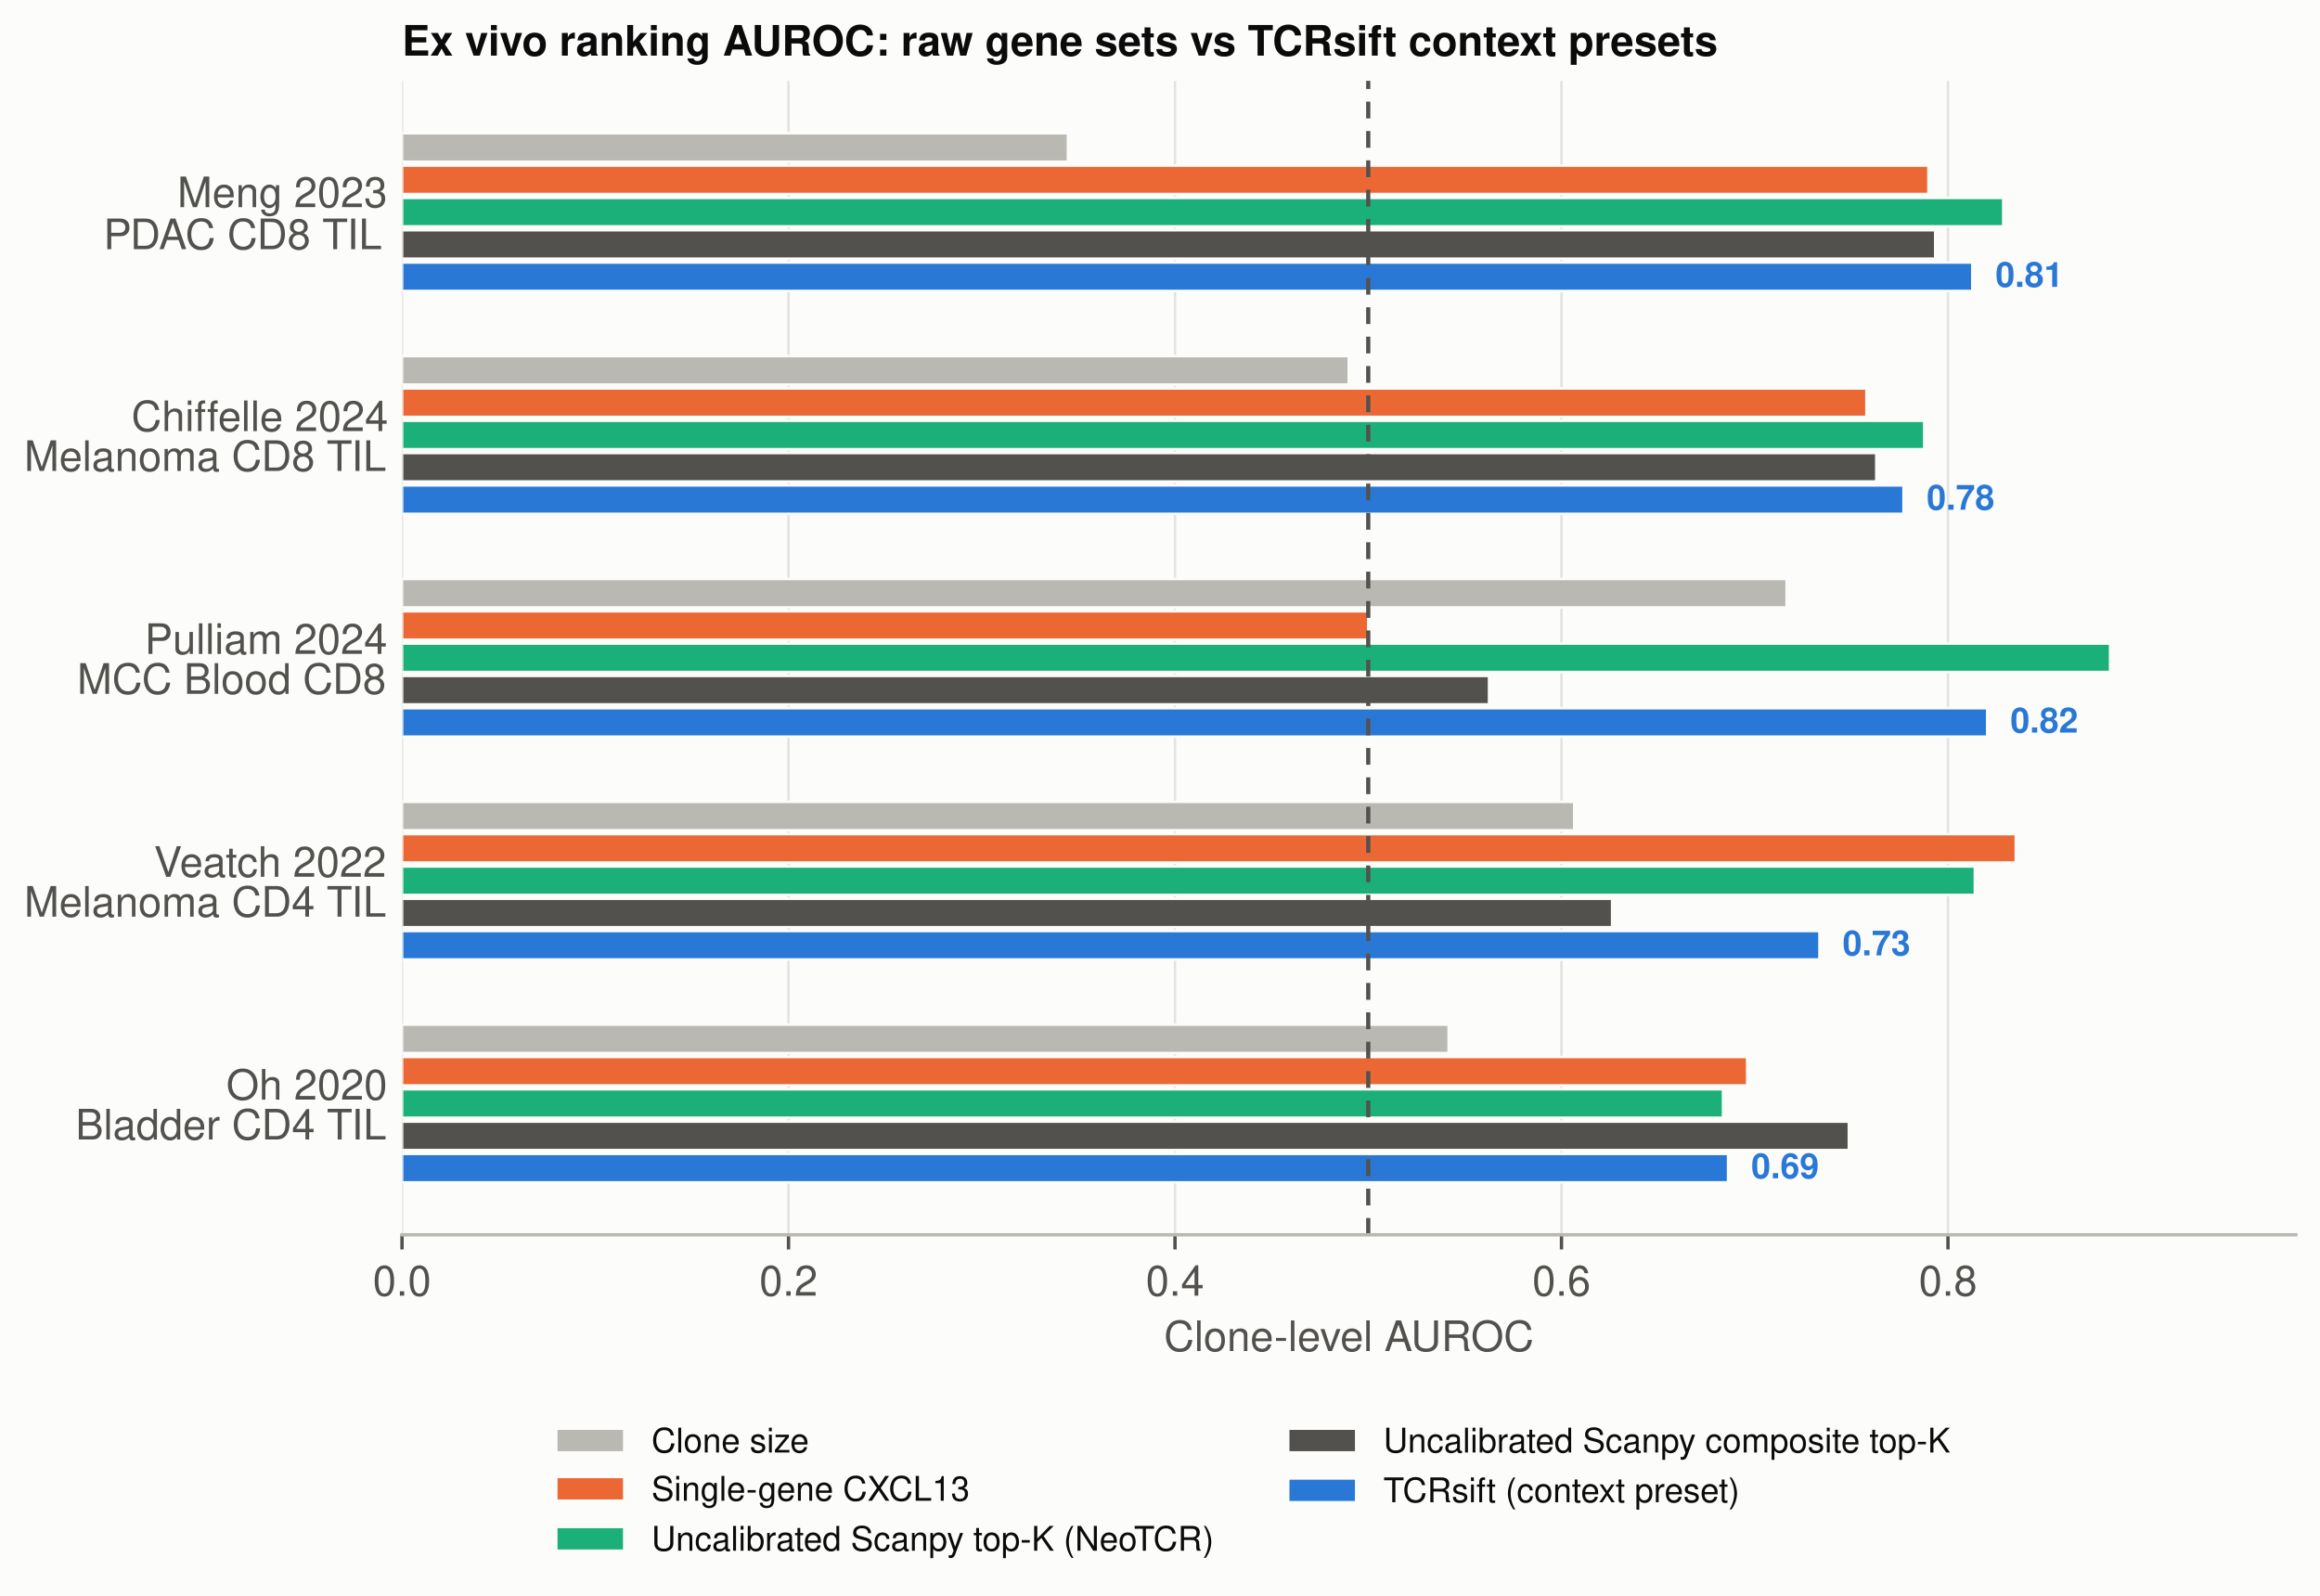
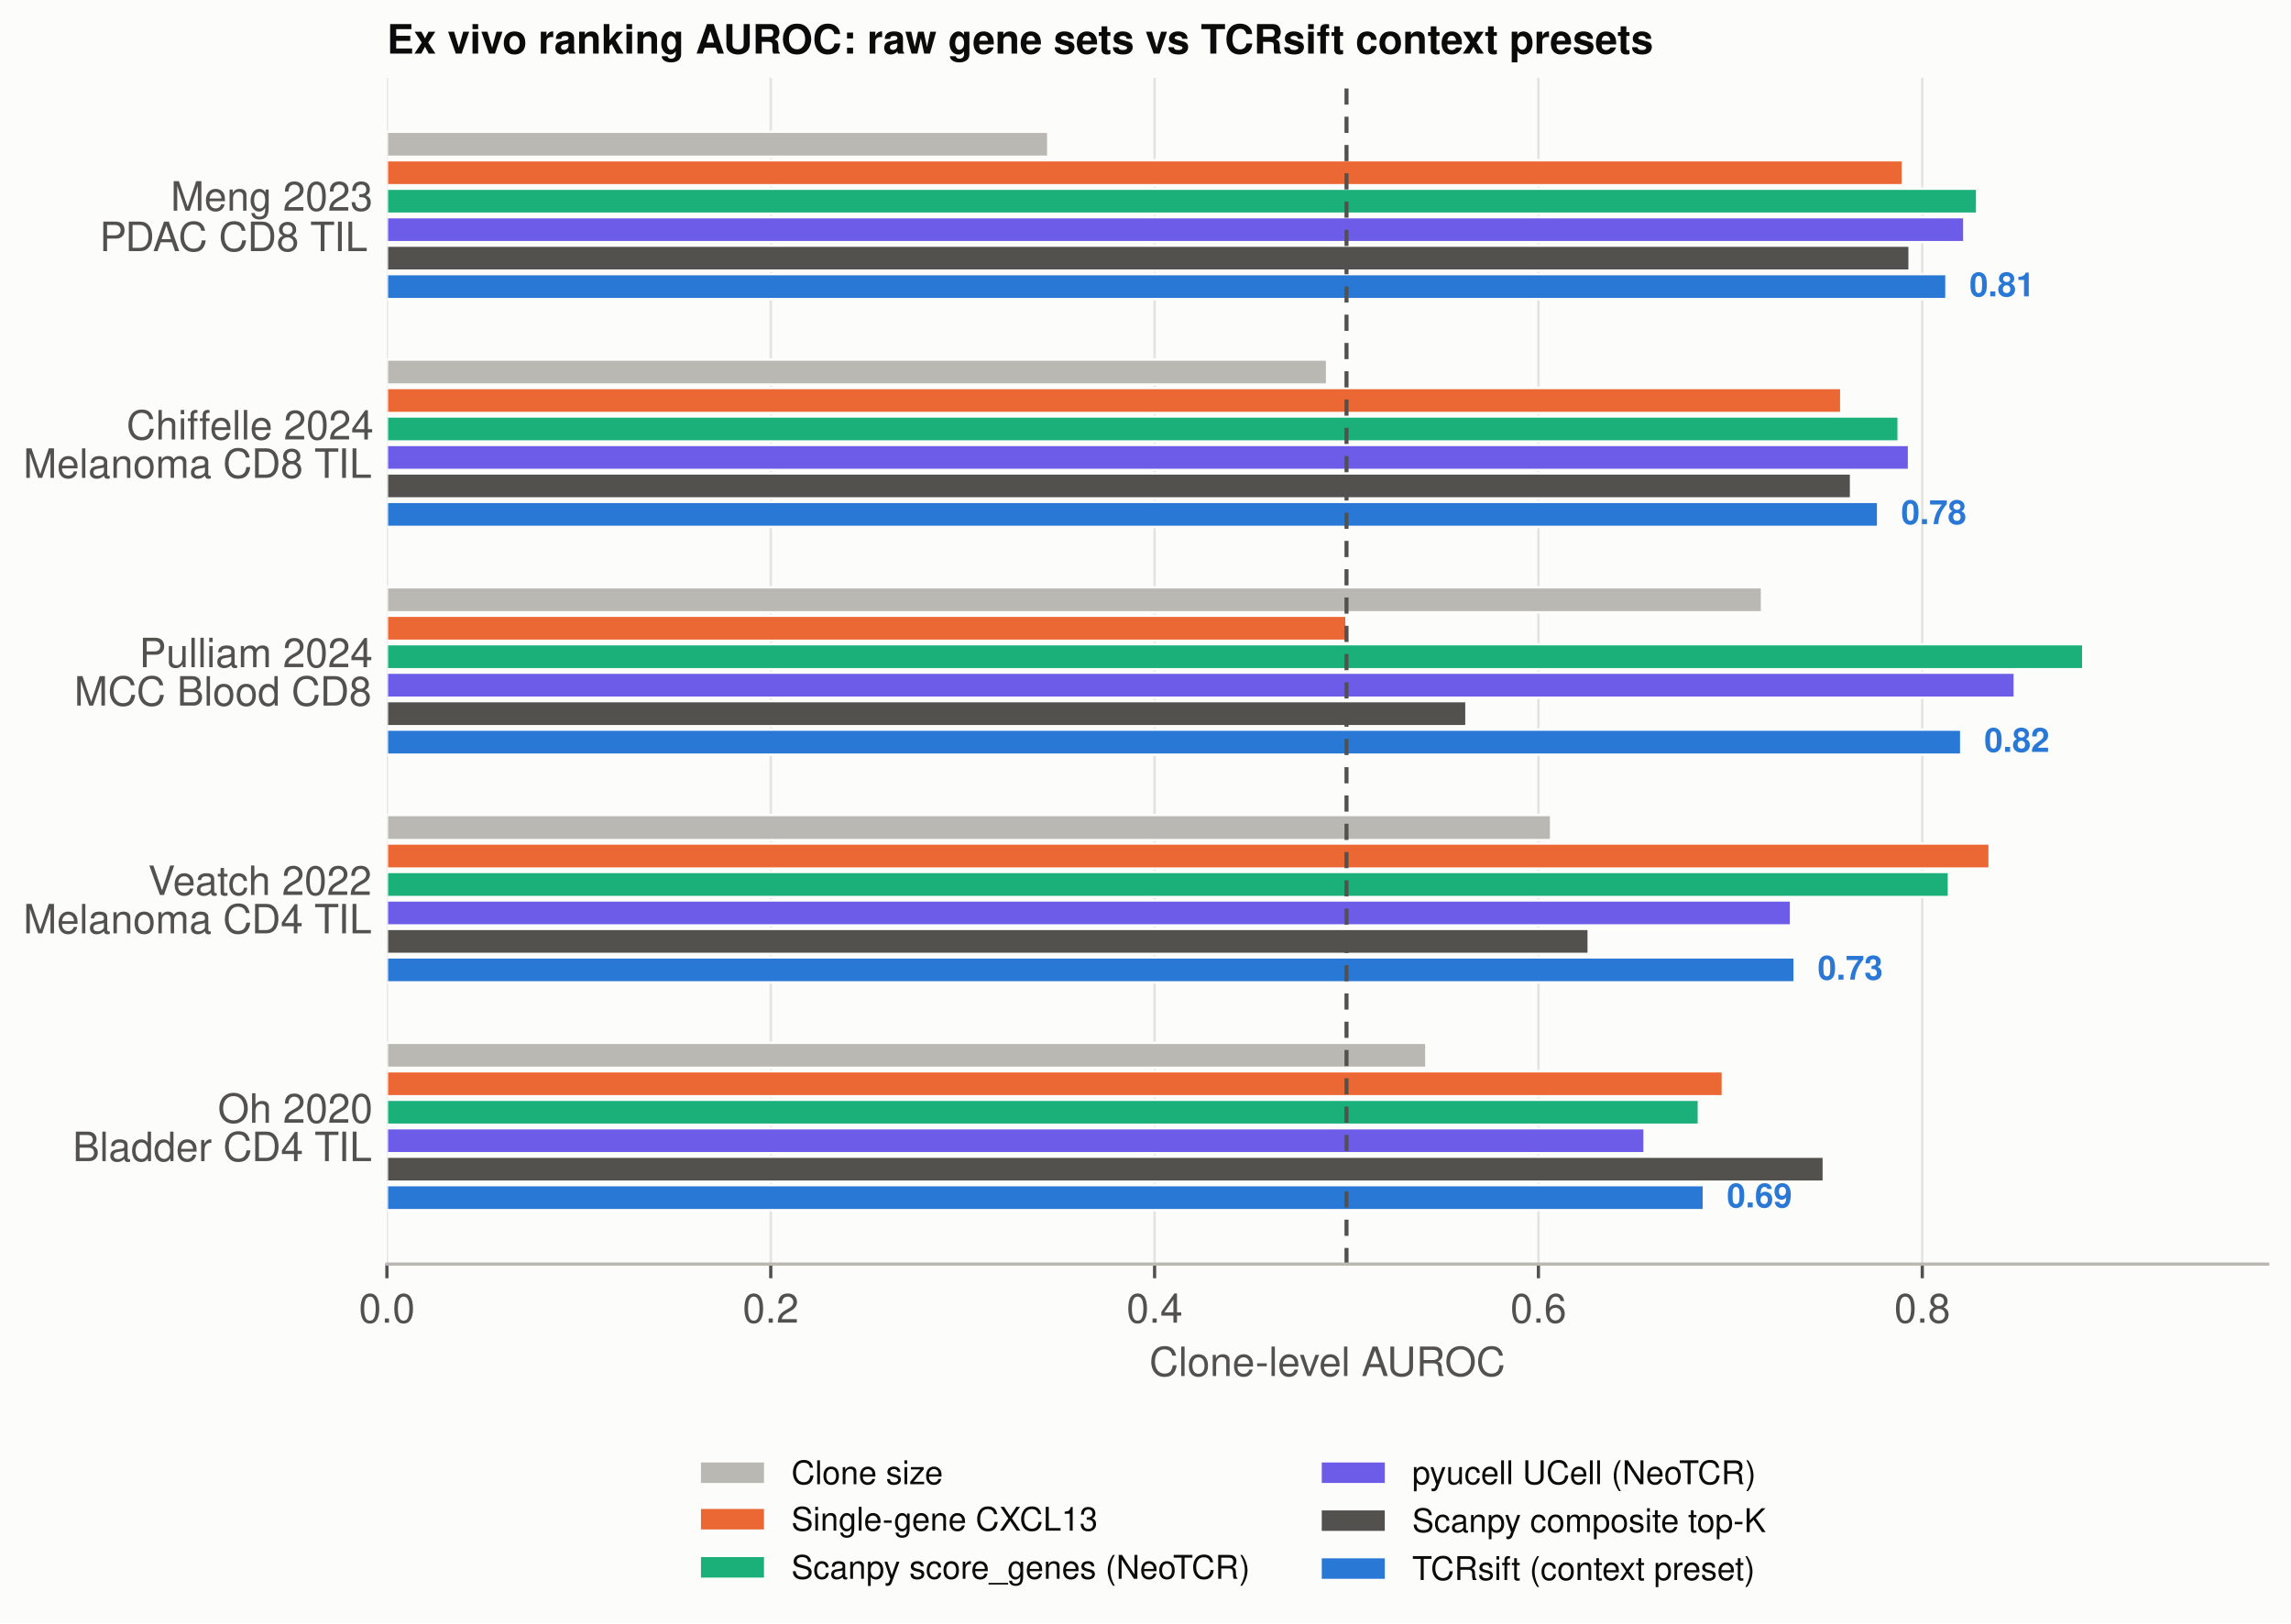
- <svg xmlns="http://www.w3.org/2000/svg" xmlns:xlink="http://www.w3.org/1999/xlink" width="552.72pt" height="380.223pt" viewBox="0 0 552.72 380.223" version="1.1">
+ <svg xmlns="http://www.w3.org/2000/svg" xmlns:xlink="http://www.w3.org/1999/xlink" width="567.12pt" height="401.777pt" viewBox="0 0 567.12 401.777" version="1.1">
  <defs>
    <style type="text/css">*{stroke-linejoin: round; stroke-linecap: butt}</style>
  </defs>
  <g id="figure_1">
    <g id="patch_1">
-       <path d="M 0 380.223  L 552.72 380.223  L 552.72 -0  L 0 -0  z " style="fill: #fcfcfb" />
+       <path d="M 0 401.777  L 567.12 401.777  L 567.12 0  L 0 0  z " style="fill: #fcfcfb" />
    </g>
    <g id="axes_1">
      <g id="patch_2">
-         <path d="M 95.779 294.21  L 546.96 294.21  L 546.96 19.26  L 95.779 19.26  z " style="fill: #fcfcfb" />
+         <path d="M 95.779 312.892  L 561.36 312.892  L 561.36 19.26  L 95.779 19.26  z " style="fill: #fcfcfb" />
      </g>
      <g id="matplotlib.axis_1">
        <g id="xtick_1">
          <g id="line2d_1">
-             <path d="M 95.779 294.21  L 95.779 19.26  " clip-path="url(#p4976c253c6)" style="fill: none; stroke: #e4e3df; stroke-width: 0.6; stroke-linecap: square" />
+             <path d="M 95.779 312.892  L 95.779 19.26  " clip-path="url(#p1e1d6f959b)" style="fill: none; stroke: #e4e3df; stroke-width: 0.6; stroke-linecap: square" />
          </g>
          <g id="line2d_2">
            <defs>
              <path id="mc6937c2ae9" d="M 0 0  L 0 3.5  " style="stroke: #52514e; stroke-width: 0.8" />
            </defs>
            <g>
-               <use xlink:href="#mc6937c2ae9" x="95.779" y="294.21" style="fill: #52514e; stroke: #52514e; stroke-width: 0.8" />
+               <use xlink:href="#mc6937c2ae9" x="95.779" y="312.892" style="fill: #52514e; stroke: #52514e; stroke-width: 0.8" />
            </g>
          </g>
          <g id="text_1">
-             <text style="font-size: 10px; font-family: 'Helvetica', 'Arial', 'DejaVu Sans'; text-anchor: middle; fill: #52514e" x="95.779" y="308.71" transform="rotate(-0 95.77875 308.7105)">0.0</text>
+             <text style="font-size: 10px; font-family: 'Helvetica', 'Arial', 'DejaVu Sans'; text-anchor: middle; fill: #52514e" x="95.779" y="327.392" transform="rotate(-0 95.77875 327.3921)">0.0</text>
          </g>
        </g>
        <g id="xtick_2">
          <g id="line2d_3">
-             <path d="M 187.856 294.21  L 187.856 19.26  " clip-path="url(#p4976c253c6)" style="fill: none; stroke: #e4e3df; stroke-width: 0.6; stroke-linecap: square" />
+             <path d="M 190.795 312.892  L 190.795 19.26  " clip-path="url(#p1e1d6f959b)" style="fill: none; stroke: #e4e3df; stroke-width: 0.6; stroke-linecap: square" />
          </g>
          <g id="line2d_4">
            <g>
-               <use xlink:href="#mc6937c2ae9" x="187.856" y="294.21" style="fill: #52514e; stroke: #52514e; stroke-width: 0.8" />
+               <use xlink:href="#mc6937c2ae9" x="190.795" y="312.892" style="fill: #52514e; stroke: #52514e; stroke-width: 0.8" />
            </g>
          </g>
          <g id="text_2">
-             <text style="font-size: 10px; font-family: 'Helvetica', 'Arial', 'DejaVu Sans'; text-anchor: middle; fill: #52514e" x="187.856" y="308.71" transform="rotate(-0 187.8565 308.7105)">0.2</text>
+             <text style="font-size: 10px; font-family: 'Helvetica', 'Arial', 'DejaVu Sans'; text-anchor: middle; fill: #52514e" x="190.795" y="327.392" transform="rotate(-0 190.7952 327.3921)">0.2</text>
          </g>
        </g>
        <g id="xtick_3">
          <g id="line2d_5">
-             <path d="M 279.934 294.21  L 279.934 19.26  " clip-path="url(#p4976c253c6)" style="fill: none; stroke: #e4e3df; stroke-width: 0.6; stroke-linecap: square" />
+             <path d="M 285.812 312.892  L 285.812 19.26  " clip-path="url(#p1e1d6f959b)" style="fill: none; stroke: #e4e3df; stroke-width: 0.6; stroke-linecap: square" />
          </g>
          <g id="line2d_6">
            <g>
-               <use xlink:href="#mc6937c2ae9" x="279.934" y="294.21" style="fill: #52514e; stroke: #52514e; stroke-width: 0.8" />
+               <use xlink:href="#mc6937c2ae9" x="285.812" y="312.892" style="fill: #52514e; stroke: #52514e; stroke-width: 0.8" />
            </g>
          </g>
          <g id="text_3">
-             <text style="font-size: 10px; font-family: 'Helvetica', 'Arial', 'DejaVu Sans'; text-anchor: middle; fill: #52514e" x="279.934" y="308.71" transform="rotate(-0 279.9342 308.7105)">0.4</text>
+             <text style="font-size: 10px; font-family: 'Helvetica', 'Arial', 'DejaVu Sans'; text-anchor: middle; fill: #52514e" x="285.812" y="327.392" transform="rotate(-0 285.8117 327.3921)">0.4</text>
          </g>
        </g>
        <g id="xtick_4">
          <g id="line2d_7">
-             <path d="M 372.012 294.21  L 372.012 19.26  " clip-path="url(#p4976c253c6)" style="fill: none; stroke: #e4e3df; stroke-width: 0.6; stroke-linecap: square" />
+             <path d="M 380.828 312.892  L 380.828 19.26  " clip-path="url(#p1e1d6f959b)" style="fill: none; stroke: #e4e3df; stroke-width: 0.6; stroke-linecap: square" />
          </g>
          <g id="line2d_8">
            <g>
-               <use xlink:href="#mc6937c2ae9" x="372.012" y="294.21" style="fill: #52514e; stroke: #52514e; stroke-width: 0.8" />
+               <use xlink:href="#mc6937c2ae9" x="380.828" y="312.892" style="fill: #52514e; stroke: #52514e; stroke-width: 0.8" />
            </g>
          </g>
          <g id="text_4">
-             <text style="font-size: 10px; font-family: 'Helvetica', 'Arial', 'DejaVu Sans'; text-anchor: middle; fill: #52514e" x="372.012" y="308.71" transform="rotate(-0 372.0119 308.7105)">0.6</text>
+             <text style="font-size: 10px; font-family: 'Helvetica', 'Arial', 'DejaVu Sans'; text-anchor: middle; fill: #52514e" x="380.828" y="327.392" transform="rotate(-0 380.8282 327.3921)">0.6</text>
          </g>
        </g>
        <g id="xtick_5">
          <g id="line2d_9">
-             <path d="M 464.09 294.21  L 464.09 19.26  " clip-path="url(#p4976c253c6)" style="fill: none; stroke: #e4e3df; stroke-width: 0.6; stroke-linecap: square" />
+             <path d="M 475.845 312.892  L 475.845 19.26  " clip-path="url(#p1e1d6f959b)" style="fill: none; stroke: #e4e3df; stroke-width: 0.6; stroke-linecap: square" />
          </g>
          <g id="line2d_10">
            <g>
-               <use xlink:href="#mc6937c2ae9" x="464.09" y="294.21" style="fill: #52514e; stroke: #52514e; stroke-width: 0.8" />
+               <use xlink:href="#mc6937c2ae9" x="475.845" y="312.892" style="fill: #52514e; stroke: #52514e; stroke-width: 0.8" />
            </g>
          </g>
          <g id="text_5">
-             <text style="font-size: 10px; font-family: 'Helvetica', 'Arial', 'DejaVu Sans'; text-anchor: middle; fill: #52514e" x="464.09" y="308.71" transform="rotate(-0 464.0896 308.7105)">0.8</text>
+             <text style="font-size: 10px; font-family: 'Helvetica', 'Arial', 'DejaVu Sans'; text-anchor: middle; fill: #52514e" x="475.845" y="327.392" transform="rotate(-0 475.8447 327.3921)">0.8</text>
          </g>
        </g>
        <g id="text_6">
-           <text style="font-size: 10px; font-family: 'Helvetica', 'Arial', 'DejaVu Sans'; text-anchor: middle; fill: #52514e" x="321.369" y="321.91" transform="rotate(-0 321.3691 321.9097)">Clone-level AUROC</text>
+           <text style="font-size: 10px; font-family: 'Helvetica', 'Arial', 'DejaVu Sans'; text-anchor: middle; fill: #52514e" x="328.569" y="340.591" transform="rotate(-0 328.5691 340.5913)">Clone-level AUROC</text>
        </g>
      </g>
      <g id="matplotlib.axis_2">
        <g id="ytick_1">
          <g id="line2d_11" />
          <g id="text_7">
-             <text style="font-size: 10px; font-family: 'Helvetica', 'Arial', 'DejaVu Sans'; fill: #52514e" transform="translate(42.24437 49.36242)">Meng 2023</text>
-             <text style="font-size: 10px; font-family: 'Helvetica', 'Arial', 'DejaVu Sans'; fill: #52514e" transform="translate(24.66156 59.37277)">PDAC CD8 TIL</text>
+             <text style="font-size: 10px; font-family: 'Helvetica', 'Arial', 'DejaVu Sans'; fill: #52514e" transform="translate(42.24437 52.14422)">Meng 2023</text>
+             <text style="font-size: 10px; font-family: 'Helvetica', 'Arial', 'DejaVu Sans'; fill: #52514e" transform="translate(24.66156 62.15457)">PDAC CD8 TIL</text>
          </g>
        </g>
        <g id="ytick_2">
          <g id="line2d_12" />
          <g id="text_8">
-             <text style="font-size: 10px; font-family: 'Helvetica', 'Arial', 'DejaVu Sans'; fill: #52514e" transform="translate(31.30531 102.7151)">Chiffelle 2024</text>
-             <text style="font-size: 10px; font-family: 'Helvetica', 'Arial', 'DejaVu Sans'; fill: #52514e" transform="translate(5.76 112.2122)">Melanoma CD8 TIL</text>
+             <text style="font-size: 10px; font-family: 'Helvetica', 'Arial', 'DejaVu Sans'; fill: #52514e" transform="translate(31.30531 108.7764)">Chiffelle 2024</text>
+             <text style="font-size: 10px; font-family: 'Helvetica', 'Arial', 'DejaVu Sans'; fill: #52514e" transform="translate(5.76 118.2735)">Melanoma CD8 TIL</text>
          </g>
        </g>
        <g id="ytick_3">
          <g id="line2d_13" />
          <g id="text_9">
-             <text style="font-size: 10px; font-family: 'Helvetica', 'Arial', 'DejaVu Sans'; fill: #52514e" transform="translate(34.46937 155.8112)">Pulliam 2024</text>
-             <text style="font-size: 10px; font-family: 'Helvetica', 'Arial', 'DejaVu Sans'; fill: #52514e" transform="translate(18.36938 165.3082)">MCC Blood CD8</text>
+             <text style="font-size: 10px; font-family: 'Helvetica', 'Arial', 'DejaVu Sans'; fill: #52514e" transform="translate(34.46937 165.152)">Pulliam 2024</text>
+             <text style="font-size: 10px; font-family: 'Helvetica', 'Arial', 'DejaVu Sans'; fill: #52514e" transform="translate(18.36938 174.649)">MCC Blood CD8</text>
          </g>
        </g>
        <g id="ytick_4">
          <g id="line2d_14" />
          <g id="text_10">
-             <text style="font-size: 10px; font-family: 'Helvetica', 'Arial', 'DejaVu Sans'; fill: #52514e" transform="translate(36.6725 208.9072)">Veatch 2022</text>
-             <text style="font-size: 10px; font-family: 'Helvetica', 'Arial', 'DejaVu Sans'; fill: #52514e" transform="translate(5.76 218.4043)">Melanoma CD4 TIL</text>
+             <text style="font-size: 10px; font-family: 'Helvetica', 'Arial', 'DejaVu Sans'; fill: #52514e" transform="translate(36.6725 221.5275)">Veatch 2022</text>
+             <text style="font-size: 10px; font-family: 'Helvetica', 'Arial', 'DejaVu Sans'; fill: #52514e" transform="translate(5.76 231.0246)">Melanoma CD4 TIL</text>
          </g>
        </g>
        <g id="ytick_5">
          <g id="line2d_15" />
          <g id="text_11">
-             <text style="font-size: 10px; font-family: 'Helvetica', 'Arial', 'DejaVu Sans'; fill: #52514e" transform="translate(53.91781 262.0033)">Oh 2020</text>
-             <text style="font-size: 10px; font-family: 'Helvetica', 'Arial', 'DejaVu Sans'; fill: #52514e" transform="translate(17.98031 271.5004)">Bladder CD4 TIL</text>
+             <text style="font-size: 10px; font-family: 'Helvetica', 'Arial', 'DejaVu Sans'; fill: #52514e" transform="translate(53.91781 277.9031)">Oh 2020</text>
+             <text style="font-size: 10px; font-family: 'Helvetica', 'Arial', 'DejaVu Sans'; fill: #52514e" transform="translate(17.98031 287.4001)">Bladder CD4 TIL</text>
          </g>
        </g>
      </g>
      <g id="patch_3">
-         <path d="M 95.779 38.533  L 254.429 38.533  L 254.429 31.758  L 95.779 31.758  z " clip-path="url(#p4976c253c6)" style="fill: #b9b8b2; stroke: #fcfcfb; stroke-width: 0.6; stroke-linejoin: miter" />
+         <path d="M 95.779 38.808  L 259.492 38.808  L 259.492 32.607  L 95.779 32.607  z " clip-path="url(#p1e1d6f959b)" style="fill: #b9b8b2; stroke: #fcfcfb; stroke-width: 0.6; stroke-linejoin: miter" />
      </g>
      <g id="patch_4">
-         <path d="M 95.779 91.629  L 321.323 91.629  L 321.323 84.854  L 95.779 84.854  z " clip-path="url(#p4976c253c6)" style="fill: #b9b8b2; stroke: #fcfcfb; stroke-width: 0.6; stroke-linejoin: miter" />
+         <path d="M 95.779 95.184  L 328.522 95.184  L 328.522 88.982  L 95.779 88.982  z " clip-path="url(#p1e1d6f959b)" style="fill: #b9b8b2; stroke: #fcfcfb; stroke-width: 0.6; stroke-linejoin: miter" />
      </g>
      <g id="patch_5">
-         <path d="M 95.779 144.725  L 425.647 144.725  L 425.647 137.95  L 95.779 137.95  z " clip-path="url(#p4976c253c6)" style="fill: #b9b8b2; stroke: #fcfcfb; stroke-width: 0.6; stroke-linejoin: miter" />
+         <path d="M 95.779 151.559  L 436.175 151.559  L 436.175 145.358  L 95.779 145.358  z " clip-path="url(#p1e1d6f959b)" style="fill: #b9b8b2; stroke: #fcfcfb; stroke-width: 0.6; stroke-linejoin: miter" />
      </g>
      <g id="patch_6">
-         <path d="M 95.779 197.821  L 375.05 197.821  L 375.05 191.046  L 95.779 191.046  z " clip-path="url(#p4976c253c6)" style="fill: #b9b8b2; stroke: #fcfcfb; stroke-width: 0.6; stroke-linejoin: miter" />
+         <path d="M 95.779 207.935  L 383.964 207.935  L 383.964 201.734  L 95.779 201.734  z " clip-path="url(#p1e1d6f959b)" style="fill: #b9b8b2; stroke: #fcfcfb; stroke-width: 0.6; stroke-linejoin: miter" />
      </g>
      <g id="patch_7">
-         <path d="M 95.779 250.917  L 345.125 250.917  L 345.125 244.142  L 95.779 244.142  z " clip-path="url(#p4976c253c6)" style="fill: #b9b8b2; stroke: #fcfcfb; stroke-width: 0.6; stroke-linejoin: miter" />
+         <path d="M 95.779 264.31  L 353.083 264.31  L 353.083 258.109  L 95.779 258.109  z " clip-path="url(#p1e1d6f959b)" style="fill: #b9b8b2; stroke: #fcfcfb; stroke-width: 0.6; stroke-linejoin: miter" />
      </g>
      <g id="patch_8">
-         <path d="M 95.779 46.232  L 459.44 46.232  L 459.44 39.457  L 95.779 39.457  z " clip-path="url(#p4976c253c6)" style="fill: #eb6834; stroke: #fcfcfb; stroke-width: 0.6; stroke-linejoin: miter" />
+         <path d="M 95.779 45.855  L 471.046 45.855  L 471.046 39.654  L 95.779 39.654  z " clip-path="url(#p1e1d6f959b)" style="fill: #eb6834; stroke: #fcfcfb; stroke-width: 0.6; stroke-linejoin: miter" />
      </g>
      <g id="patch_9">
-         <path d="M 95.779 99.328  L 444.661 99.328  L 444.661 92.553  L 95.779 92.553  z " clip-path="url(#p4976c253c6)" style="fill: #eb6834; stroke: #fcfcfb; stroke-width: 0.6; stroke-linejoin: miter" />
+         <path d="M 95.779 102.231  L 455.796 102.231  L 455.796 96.029  L 95.779 96.029  z " clip-path="url(#p1e1d6f959b)" style="fill: #eb6834; stroke: #fcfcfb; stroke-width: 0.6; stroke-linejoin: miter" />
      </g>
      <g id="patch_10">
-         <path d="M 95.779 152.424  L 325.973 152.424  L 325.973 145.649  L 95.779 145.649  z " clip-path="url(#p4976c253c6)" style="fill: #eb6834; stroke: #fcfcfb; stroke-width: 0.6; stroke-linejoin: miter" />
+         <path d="M 95.779 158.606  L 333.32 158.606  L 333.32 152.405  L 95.779 152.405  z " clip-path="url(#p1e1d6f959b)" style="fill: #eb6834; stroke: #fcfcfb; stroke-width: 0.6; stroke-linejoin: miter" />
      </g>
      <g id="patch_11">
-         <path d="M 95.779 205.52  L 480.249 205.52  L 480.249 198.745  L 95.779 198.745  z " clip-path="url(#p4976c253c6)" style="fill: #eb6834; stroke: #fcfcfb; stroke-width: 0.6; stroke-linejoin: miter" />
+         <path d="M 95.779 214.982  L 492.52 214.982  L 492.52 208.781  L 95.779 208.781  z " clip-path="url(#p1e1d6f959b)" style="fill: #eb6834; stroke: #fcfcfb; stroke-width: 0.6; stroke-linejoin: miter" />
      </g>
      <g id="patch_12">
-         <path d="M 95.779 258.616  L 416.255 258.616  L 416.255 251.841  L 95.779 251.841  z " clip-path="url(#p4976c253c6)" style="fill: #eb6834; stroke: #fcfcfb; stroke-width: 0.6; stroke-linejoin: miter" />
+         <path d="M 95.779 271.357  L 426.484 271.357  L 426.484 265.156  L 95.779 265.156  z " clip-path="url(#p1e1d6f959b)" style="fill: #eb6834; stroke: #fcfcfb; stroke-width: 0.6; stroke-linejoin: miter" />
      </g>
      <g id="patch_13">
-         <path d="M 95.779 53.931  L 477.257 53.931  L 477.257 47.156  L 95.779 47.156  z " clip-path="url(#p4976c253c6)" style="fill: #1baf7a; stroke: #fcfcfb; stroke-width: 0.6; stroke-linejoin: miter" />
+         <path d="M 95.779 52.902  L 489.432 52.902  L 489.432 46.701  L 95.779 46.701  z " clip-path="url(#p1e1d6f959b)" style="fill: #1baf7a; stroke: #fcfcfb; stroke-width: 0.6; stroke-linejoin: miter" />
      </g>
      <g id="patch_14">
-         <path d="M 95.779 107.027  L 458.427 107.027  L 458.427 100.252  L 95.779 100.252  z " clip-path="url(#p4976c253c6)" style="fill: #1baf7a; stroke: #fcfcfb; stroke-width: 0.6; stroke-linejoin: miter" />
+         <path d="M 95.779 109.278  L 470.001 109.278  L 470.001 103.076  L 95.779 103.076  z " clip-path="url(#p1e1d6f959b)" style="fill: #1baf7a; stroke: #fcfcfb; stroke-width: 0.6; stroke-linejoin: miter" />
      </g>
      <g id="patch_15">
-         <path d="M 95.779 160.123  L 502.716 160.123  L 502.716 153.348  L 95.779 153.348  z " clip-path="url(#p4976c253c6)" style="fill: #1baf7a; stroke: #fcfcfb; stroke-width: 0.6; stroke-linejoin: miter" />
+         <path d="M 95.779 165.653  L 515.704 165.653  L 515.704 159.452  L 95.779 159.452  z " clip-path="url(#p1e1d6f959b)" style="fill: #1baf7a; stroke: #fcfcfb; stroke-width: 0.6; stroke-linejoin: miter" />
      </g>
      <g id="patch_16">
-         <path d="M 95.779 213.219  L 470.489 213.219  L 470.489 206.444  L 95.779 206.444  z " clip-path="url(#p4976c253c6)" style="fill: #1baf7a; stroke: #fcfcfb; stroke-width: 0.6; stroke-linejoin: miter" />
+         <path d="M 95.779 222.029  L 482.448 222.029  L 482.448 215.827  L 95.779 215.827  z " clip-path="url(#p1e1d6f959b)" style="fill: #1baf7a; stroke: #fcfcfb; stroke-width: 0.6; stroke-linejoin: miter" />
      </g>
      <g id="patch_17">
-         <path d="M 95.779 266.315  L 410.5 266.315  L 410.5 259.54  L 95.779 259.54  z " clip-path="url(#p4976c253c6)" style="fill: #1baf7a; stroke: #fcfcfb; stroke-width: 0.6; stroke-linejoin: miter" />
+         <path d="M 95.779 278.404  L 420.545 278.404  L 420.545 272.203  L 95.779 272.203  z " clip-path="url(#p1e1d6f959b)" style="fill: #1baf7a; stroke: #fcfcfb; stroke-width: 0.6; stroke-linejoin: miter" />
      </g>
      <g id="patch_18">
-         <path d="M 95.779 61.63  L 461.051 61.63  L 461.051 54.855  L 95.779 54.855  z " clip-path="url(#p4976c253c6)" style="fill: #52514e; stroke: #fcfcfb; stroke-width: 0.6; stroke-linejoin: miter" />
+         <path d="M 95.779 59.949  L 486.249 59.949  L 486.249 53.748  L 95.779 53.748  z " clip-path="url(#p1e1d6f959b)" style="fill: #6c5ce7; stroke: #fcfcfb; stroke-width: 0.6; stroke-linejoin: miter" />
      </g>
      <g id="patch_19">
-         <path d="M 95.779 114.726  L 447.009 114.726  L 447.009 107.951  L 95.779 107.951  z " clip-path="url(#p4976c253c6)" style="fill: #52514e; stroke: #fcfcfb; stroke-width: 0.6; stroke-linejoin: miter" />
+         <path d="M 95.779 116.325  L 472.567 116.325  L 472.567 110.123  L 95.779 110.123  z " clip-path="url(#p1e1d6f959b)" style="fill: #6c5ce7; stroke: #fcfcfb; stroke-width: 0.6; stroke-linejoin: miter" />
      </g>
      <g id="patch_20">
-         <path d="M 95.779 167.822  L 354.747 167.822  L 354.747 161.047  L 95.779 161.047  z " clip-path="url(#p4976c253c6)" style="fill: #52514e; stroke: #fcfcfb; stroke-width: 0.6; stroke-linejoin: miter" />
+         <path d="M 95.779 172.7  L 498.744 172.7  L 498.744 166.499  L 95.779 166.499  z " clip-path="url(#p1e1d6f959b)" style="fill: #6c5ce7; stroke: #fcfcfb; stroke-width: 0.6; stroke-linejoin: miter" />
      </g>
      <g id="patch_21">
-         <path d="M 95.779 220.918  L 384.074 220.918  L 384.074 214.143  L 95.779 214.143  z " clip-path="url(#p4976c253c6)" style="fill: #52514e; stroke: #fcfcfb; stroke-width: 0.6; stroke-linejoin: miter" />
+         <path d="M 95.779 229.076  L 443.349 229.076  L 443.349 222.874  L 95.779 222.874  z " clip-path="url(#p1e1d6f959b)" style="fill: #6c5ce7; stroke: #fcfcfb; stroke-width: 0.6; stroke-linejoin: miter" />
      </g>
      <g id="patch_22">
-         <path d="M 95.779 274.014  L 440.472 274.014  L 440.472 267.239  L 95.779 267.239  z " clip-path="url(#p4976c253c6)" style="fill: #52514e; stroke: #fcfcfb; stroke-width: 0.6; stroke-linejoin: miter" />
+         <path d="M 95.779 285.451  L 407.1 285.451  L 407.1 279.25  L 95.779 279.25  z " clip-path="url(#p1e1d6f959b)" style="fill: #6c5ce7; stroke: #fcfcfb; stroke-width: 0.6; stroke-linejoin: miter" />
      </g>
      <g id="patch_23">
-         <path d="M 95.779 69.329  L 469.89 69.329  L 469.89 62.553  L 95.779 62.553  z " clip-path="url(#p4976c253c6)" style="fill: #2a78d6; stroke: #fcfcfb; stroke-width: 0.6; stroke-linejoin: miter" />
+         <path d="M 95.779 66.996  L 472.709 66.996  L 472.709 60.795  L 95.779 60.795  z " clip-path="url(#p1e1d6f959b)" style="fill: #52514e; stroke: #fcfcfb; stroke-width: 0.6; stroke-linejoin: miter" />
      </g>
      <g id="patch_24">
-         <path d="M 95.779 122.425  L 453.501 122.425  L 453.501 115.65  L 95.779 115.65  z " clip-path="url(#p4976c253c6)" style="fill: #2a78d6; stroke: #fcfcfb; stroke-width: 0.6; stroke-linejoin: miter" />
+         <path d="M 95.779 123.372  L 458.219 123.372  L 458.219 117.17  L 95.779 117.17  z " clip-path="url(#p1e1d6f959b)" style="fill: #52514e; stroke: #fcfcfb; stroke-width: 0.6; stroke-linejoin: miter" />
      </g>
      <g id="patch_25">
-         <path d="M 95.779 175.521  L 473.435 175.521  L 473.435 168.746  L 95.779 168.746  z " clip-path="url(#p4976c253c6)" style="fill: #2a78d6; stroke: #fcfcfb; stroke-width: 0.6; stroke-linejoin: miter" />
+         <path d="M 95.779 179.747  L 363.013 179.747  L 363.013 173.546  L 95.779 173.546  z " clip-path="url(#p1e1d6f959b)" style="fill: #52514e; stroke: #fcfcfb; stroke-width: 0.6; stroke-linejoin: miter" />
      </g>
      <g id="patch_26">
-         <path d="M 95.779 228.617  L 433.474 228.617  L 433.474 221.842  L 95.779 221.842  z " clip-path="url(#p4976c253c6)" style="fill: #2a78d6; stroke: #fcfcfb; stroke-width: 0.6; stroke-linejoin: miter" />
+         <path d="M 95.779 236.123  L 393.275 236.123  L 393.275 229.921  L 95.779 229.921  z " clip-path="url(#p1e1d6f959b)" style="fill: #52514e; stroke: #fcfcfb; stroke-width: 0.6; stroke-linejoin: miter" />
      </g>
      <g id="patch_27">
-         <path d="M 95.779 281.713  L 411.697 281.713  L 411.697 274.938  L 95.779 274.938  z " clip-path="url(#p4976c253c6)" style="fill: #2a78d6; stroke: #fcfcfb; stroke-width: 0.6; stroke-linejoin: miter" />
+         <path d="M 95.779 292.498  L 451.473 292.498  L 451.473 286.297  L 95.779 286.297  z " clip-path="url(#p1e1d6f959b)" style="fill: #52514e; stroke: #fcfcfb; stroke-width: 0.6; stroke-linejoin: miter" />
+       </g>
+       <g id="patch_28">
+         <path d="M 95.779 74.043  L 481.831 74.043  L 481.831 67.842  L 95.779 67.842  z " clip-path="url(#p1e1d6f959b)" style="fill: #2a78d6; stroke: #fcfcfb; stroke-width: 0.6; stroke-linejoin: miter" />
+       </g>
+       <g id="patch_29">
+         <path d="M 95.779 130.418  L 464.918 130.418  L 464.918 124.217  L 95.779 124.217  z " clip-path="url(#p1e1d6f959b)" style="fill: #2a78d6; stroke: #fcfcfb; stroke-width: 0.6; stroke-linejoin: miter" />
+       </g>
+       <g id="patch_30">
+         <path d="M 95.779 186.794  L 485.489 186.794  L 485.489 180.593  L 95.779 180.593  z " clip-path="url(#p1e1d6f959b)" style="fill: #2a78d6; stroke: #fcfcfb; stroke-width: 0.6; stroke-linejoin: miter" />
+       </g>
+       <g id="patch_31">
+         <path d="M 95.779 243.17  L 444.252 243.17  L 444.252 236.968  L 95.779 236.968  z " clip-path="url(#p1e1d6f959b)" style="fill: #2a78d6; stroke: #fcfcfb; stroke-width: 0.6; stroke-linejoin: miter" />
+       </g>
+       <g id="patch_32">
+         <path d="M 95.779 299.545  L 421.78 299.545  L 421.78 293.344  L 95.779 293.344  z " clip-path="url(#p1e1d6f959b)" style="fill: #2a78d6; stroke: #fcfcfb; stroke-width: 0.6; stroke-linejoin: miter" />
      </g>
      <g id="line2d_16">
-         <path d="M 325.973 294.21  L 325.973 19.26  " clip-path="url(#p4976c253c6)" style="fill: none; stroke-dasharray: 4,3; stroke-dashoffset: 0; stroke: #52514e" />
-       </g>
-       <g id="patch_28">
-         <path d="M 95.779 294.21  L 546.96 294.21  " style="fill: none; stroke: #b9b8b2; stroke-width: 0.8; stroke-linejoin: miter; stroke-linecap: square" />
+         <path d="M 333.32 312.892  L 333.32 19.26  " clip-path="url(#p1e1d6f959b)" style="fill: none; stroke-dasharray: 4,3; stroke-dashoffset: 0; stroke: #52514e" />
+       </g>
+       <g id="patch_33">
+         <path d="M 95.779 312.892  L 561.36 312.892  " style="fill: none; stroke: #b9b8b2; stroke-width: 0.8; stroke-linejoin: miter; stroke-linecap: square" />
      </g>
      <g id="text_12">
-         <text style="font-weight: 700; font-size: 8.3px; font-family: 'Helvetica', 'Arial', 'DejaVu Sans'; text-anchor: start; fill: #2a78d6" x="475.415" y="68.348" transform="rotate(-0 475.4151 68.34831)">0.81</text>
+         <text style="font-weight: 700; font-size: 8.3px; font-family: 'Helvetica', 'Arial', 'DejaVu Sans'; text-anchor: start; fill: #2a78d6" x="487.532" y="73.35" transform="rotate(-0 487.5317 73.34961)">0.81</text>
      </g>
      <g id="text_13">
-         <text style="font-weight: 700; font-size: 8.3px; font-family: 'Helvetica', 'Arial', 'DejaVu Sans'; text-anchor: start; fill: #2a78d6" x="459.025" y="121.444" transform="rotate(-0 459.0253 121.4444)">0.78</text>
+         <text style="font-weight: 700; font-size: 8.3px; font-family: 'Helvetica', 'Arial', 'DejaVu Sans'; text-anchor: start; fill: #2a78d6" x="470.619" y="129.725" transform="rotate(-0 470.6188 129.7252)">0.78</text>
      </g>
      <g id="text_14">
-         <text style="font-weight: 700; font-size: 8.3px; font-family: 'Helvetica', 'Arial', 'DejaVu Sans'; text-anchor: start; fill: #2a78d6" x="478.96" y="174.54" transform="rotate(-0 478.9601 174.5404)">0.82</text>
+         <text style="font-weight: 700; font-size: 8.3px; font-family: 'Helvetica', 'Arial', 'DejaVu Sans'; text-anchor: start; fill: #2a78d6" x="491.19" y="186.101" transform="rotate(-0 491.1898 186.1007)">0.82</text>
      </g>
      <g id="text_15">
-         <text style="font-weight: 700; font-size: 8.3px; font-family: 'Helvetica', 'Arial', 'DejaVu Sans'; text-anchor: start; fill: #2a78d6" x="438.998" y="227.636" transform="rotate(-0 438.9984 227.6365)">0.73</text>
+         <text style="font-weight: 700; font-size: 8.3px; font-family: 'Helvetica', 'Arial', 'DejaVu Sans'; text-anchor: start; fill: #2a78d6" x="449.953" y="242.476" transform="rotate(-0 449.9527 242.4763)">0.73</text>
      </g>
      <g id="text_16">
-         <text style="font-weight: 700; font-size: 8.3px; font-family: 'Helvetica', 'Arial', 'DejaVu Sans'; text-anchor: start; fill: #2a78d6" x="417.222" y="280.733" transform="rotate(-0 417.222 280.7325)">0.69</text>
+         <text style="font-weight: 700; font-size: 8.3px; font-family: 'Helvetica', 'Arial', 'DejaVu Sans'; text-anchor: start; fill: #2a78d6" x="427.481" y="298.852" transform="rotate(-0 427.4813 298.8518)">0.69</text>
      </g>
      <g id="text_17">
        <text style="font-weight: 700; font-size: 10px; font-family: 'Helvetica', 'Arial', 'DejaVu Sans'; text-anchor: start; fill: #0b0b0b" x="95.779" y="13.26" transform="rotate(-0 95.77875 13.26)">Ex vivo ranking AUROC: raw gene sets vs TCRsift context presets</text>
      </g>
      <g id="legend_1">
-         <g id="patch_29">
-           <path d="M 132.525 346.069  L 148.725 346.069  L 148.725 340.399  L 132.525 340.399  z " style="fill: #b9b8b2; stroke: #fcfcfb; stroke-width: 0.6; stroke-linejoin: miter" />
+         <g id="patch_34">
+           <path d="M 173.218 367.366  L 189.418 367.366  L 189.418 361.696  L 173.218 361.696  z " style="fill: #b9b8b2; stroke: #fcfcfb; stroke-width: 0.6; stroke-linejoin: miter" />
        </g>
        <g id="text_18">
-           <text style="font-size: 8.1px; font-family: 'Helvetica', 'Arial', 'DejaVu Sans'; text-anchor: start; fill: #0b0b0b" x="155.205" y="346.069" transform="rotate(-0 155.2047 346.0686)">Clone size</text>
-         </g>
-         <g id="patch_30">
-           <path d="M 132.525 357.57  L 148.725 357.57  L 148.725 351.9  L 132.525 351.9  z " style="fill: #eb6834; stroke: #fcfcfb; stroke-width: 0.6; stroke-linejoin: miter" />
+           <text style="font-size: 8.1px; font-family: 'Helvetica', 'Arial', 'DejaVu Sans'; text-anchor: start; fill: #0b0b0b" x="195.898" y="367.366" transform="rotate(-0 195.8983 367.3656)">Clone size</text>
+         </g>
+         <g id="patch_35">
+           <path d="M 173.218 378.867  L 189.418 378.867  L 189.418 373.197  L 173.218 373.197  z " style="fill: #eb6834; stroke: #fcfcfb; stroke-width: 0.6; stroke-linejoin: miter" />
        </g>
        <g id="text_19">
-           <text style="font-size: 8.1px; font-family: 'Helvetica', 'Arial', 'DejaVu Sans'; text-anchor: start; fill: #0b0b0b" x="155.205" y="357.57" transform="rotate(-0 155.2047 357.5699)">Single-gene CXCL13</text>
-         </g>
-         <g id="patch_31">
-           <path d="M 132.525 369.487  L 148.725 369.487  L 148.725 363.817  L 132.525 363.817  z " style="fill: #1baf7a; stroke: #fcfcfb; stroke-width: 0.6; stroke-linejoin: miter" />
+           <text style="font-size: 8.1px; font-family: 'Helvetica', 'Arial', 'DejaVu Sans'; text-anchor: start; fill: #0b0b0b" x="195.898" y="378.867" transform="rotate(-0 195.8983 378.8669)">Single-gene CXCL13</text>
+         </g>
+         <g id="patch_36">
+           <path d="M 173.218 390.784  L 189.418 390.784  L 189.418 385.114  L 173.218 385.114  z " style="fill: #1baf7a; stroke: #fcfcfb; stroke-width: 0.6; stroke-linejoin: miter" />
        </g>
        <g id="text_20">
-           <text style="font-size: 8.1px; font-family: 'Helvetica', 'Arial', 'DejaVu Sans'; text-anchor: start; fill: #0b0b0b" x="155.205" y="369.487" transform="rotate(-0 155.2047 369.4871)">Uncalibrated Scanpy top-K (NeoTCR)</text>
-         </g>
-         <g id="patch_32">
-           <path d="M 306.903 346.069  L 323.103 346.069  L 323.103 340.399  L 306.903 340.399  z " style="fill: #52514e; stroke: #fcfcfb; stroke-width: 0.6; stroke-linejoin: miter" />
+           <text style="font-size: 8.1px; font-family: 'Helvetica', 'Arial', 'DejaVu Sans'; text-anchor: start; fill: #0b0b0b" x="195.898" y="390.784" transform="rotate(-0 195.8983 390.7841)">Scanpy score_genes (NeoTCR)</text>
+         </g>
+         <g id="patch_37">
+           <path d="M 326.892 367.366  L 343.092 367.366  L 343.092 361.696  L 326.892 361.696  z " style="fill: #6c5ce7; stroke: #fcfcfb; stroke-width: 0.6; stroke-linejoin: miter" />
        </g>
        <g id="text_21">
-           <text style="font-size: 8.1px; font-family: 'Helvetica', 'Arial', 'DejaVu Sans'; text-anchor: start; fill: #0b0b0b" x="329.583" y="346.069" transform="rotate(-0 329.5825 346.0686)">Uncalibrated Scanpy composite top-K</text>
-         </g>
-         <g id="patch_33">
-           <path d="M 306.903 357.93  L 323.103 357.93  L 323.103 352.26  L 306.903 352.26  z " style="fill: #2a78d6; stroke: #fcfcfb; stroke-width: 0.6; stroke-linejoin: miter" />
+           <text style="font-size: 8.1px; font-family: 'Helvetica', 'Arial', 'DejaVu Sans'; text-anchor: start; fill: #0b0b0b" x="349.572" y="367.366" transform="rotate(-0 349.5718 367.3656)">pyucell UCell (NeoTCR)</text>
+         </g>
+         <g id="patch_38">
+           <path d="M 326.892 379.227  L 343.092 379.227  L 343.092 373.557  L 326.892 373.557  z " style="fill: #52514e; stroke: #fcfcfb; stroke-width: 0.6; stroke-linejoin: miter" />
        </g>
        <g id="text_22">
-           <text style="font-size: 8.1px; font-family: 'Helvetica', 'Arial', 'DejaVu Sans'; text-anchor: start; fill: #0b0b0b" x="329.583" y="357.93" transform="rotate(-0 329.5825 357.93)">TCRsift (context preset)</text>
+           <text style="font-size: 8.1px; font-family: 'Helvetica', 'Arial', 'DejaVu Sans'; text-anchor: start; fill: #0b0b0b" x="349.572" y="379.227" transform="rotate(-0 349.5718 379.227)">Scanpy composite top-K</text>
+         </g>
+         <g id="patch_39">
+           <path d="M 326.892 391.088  L 343.092 391.088  L 343.092 385.418  L 326.892 385.418  z " style="fill: #2a78d6; stroke: #fcfcfb; stroke-width: 0.6; stroke-linejoin: miter" />
+         </g>
+         <g id="text_23">
+           <text style="font-size: 8.1px; font-family: 'Helvetica', 'Arial', 'DejaVu Sans'; text-anchor: start; fill: #0b0b0b" x="349.572" y="391.088" transform="rotate(-0 349.5718 391.0884)">TCRsift (context preset)</text>
        </g>
      </g>
    </g>
  </g>
  <defs>
-     <clipPath id="p4976c253c6">
-       <rect x="95.779" y="19.26" width="451.181" height="274.95" />
+     <clipPath id="p1e1d6f959b">
+       <rect x="95.779" y="19.26" width="465.581" height="293.632" />
    </clipPath>
  </defs>
</svg>
